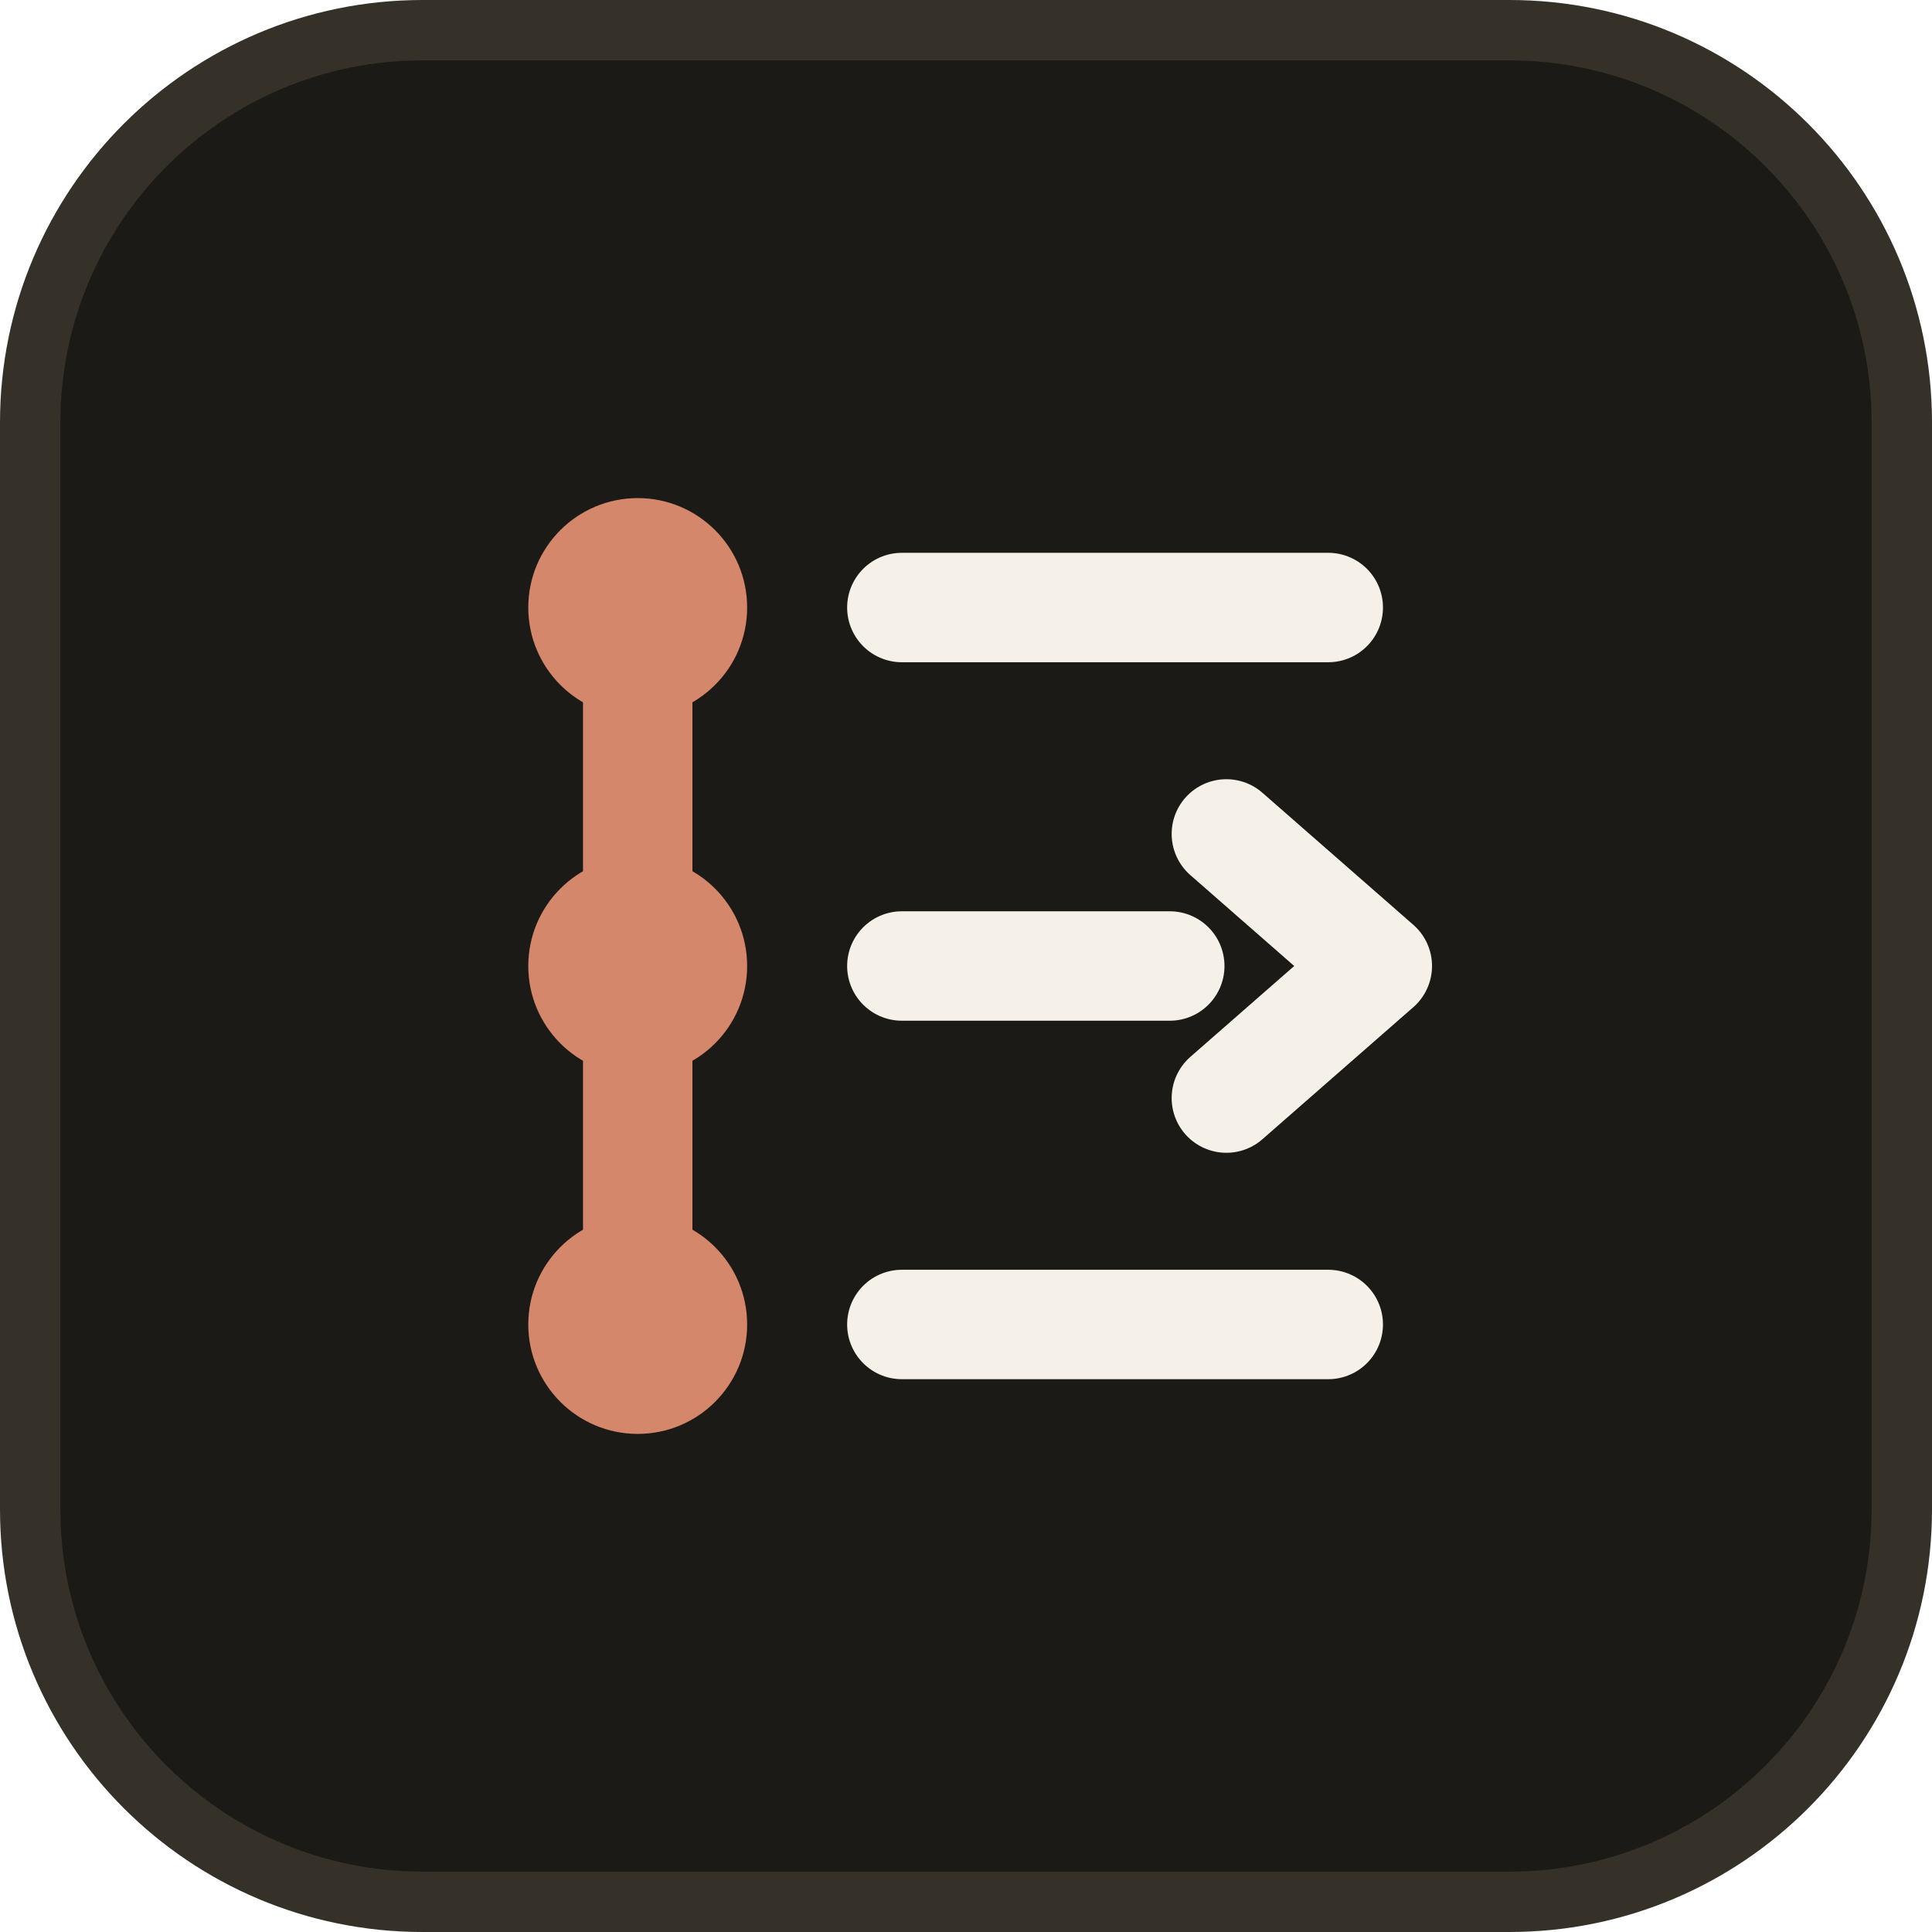
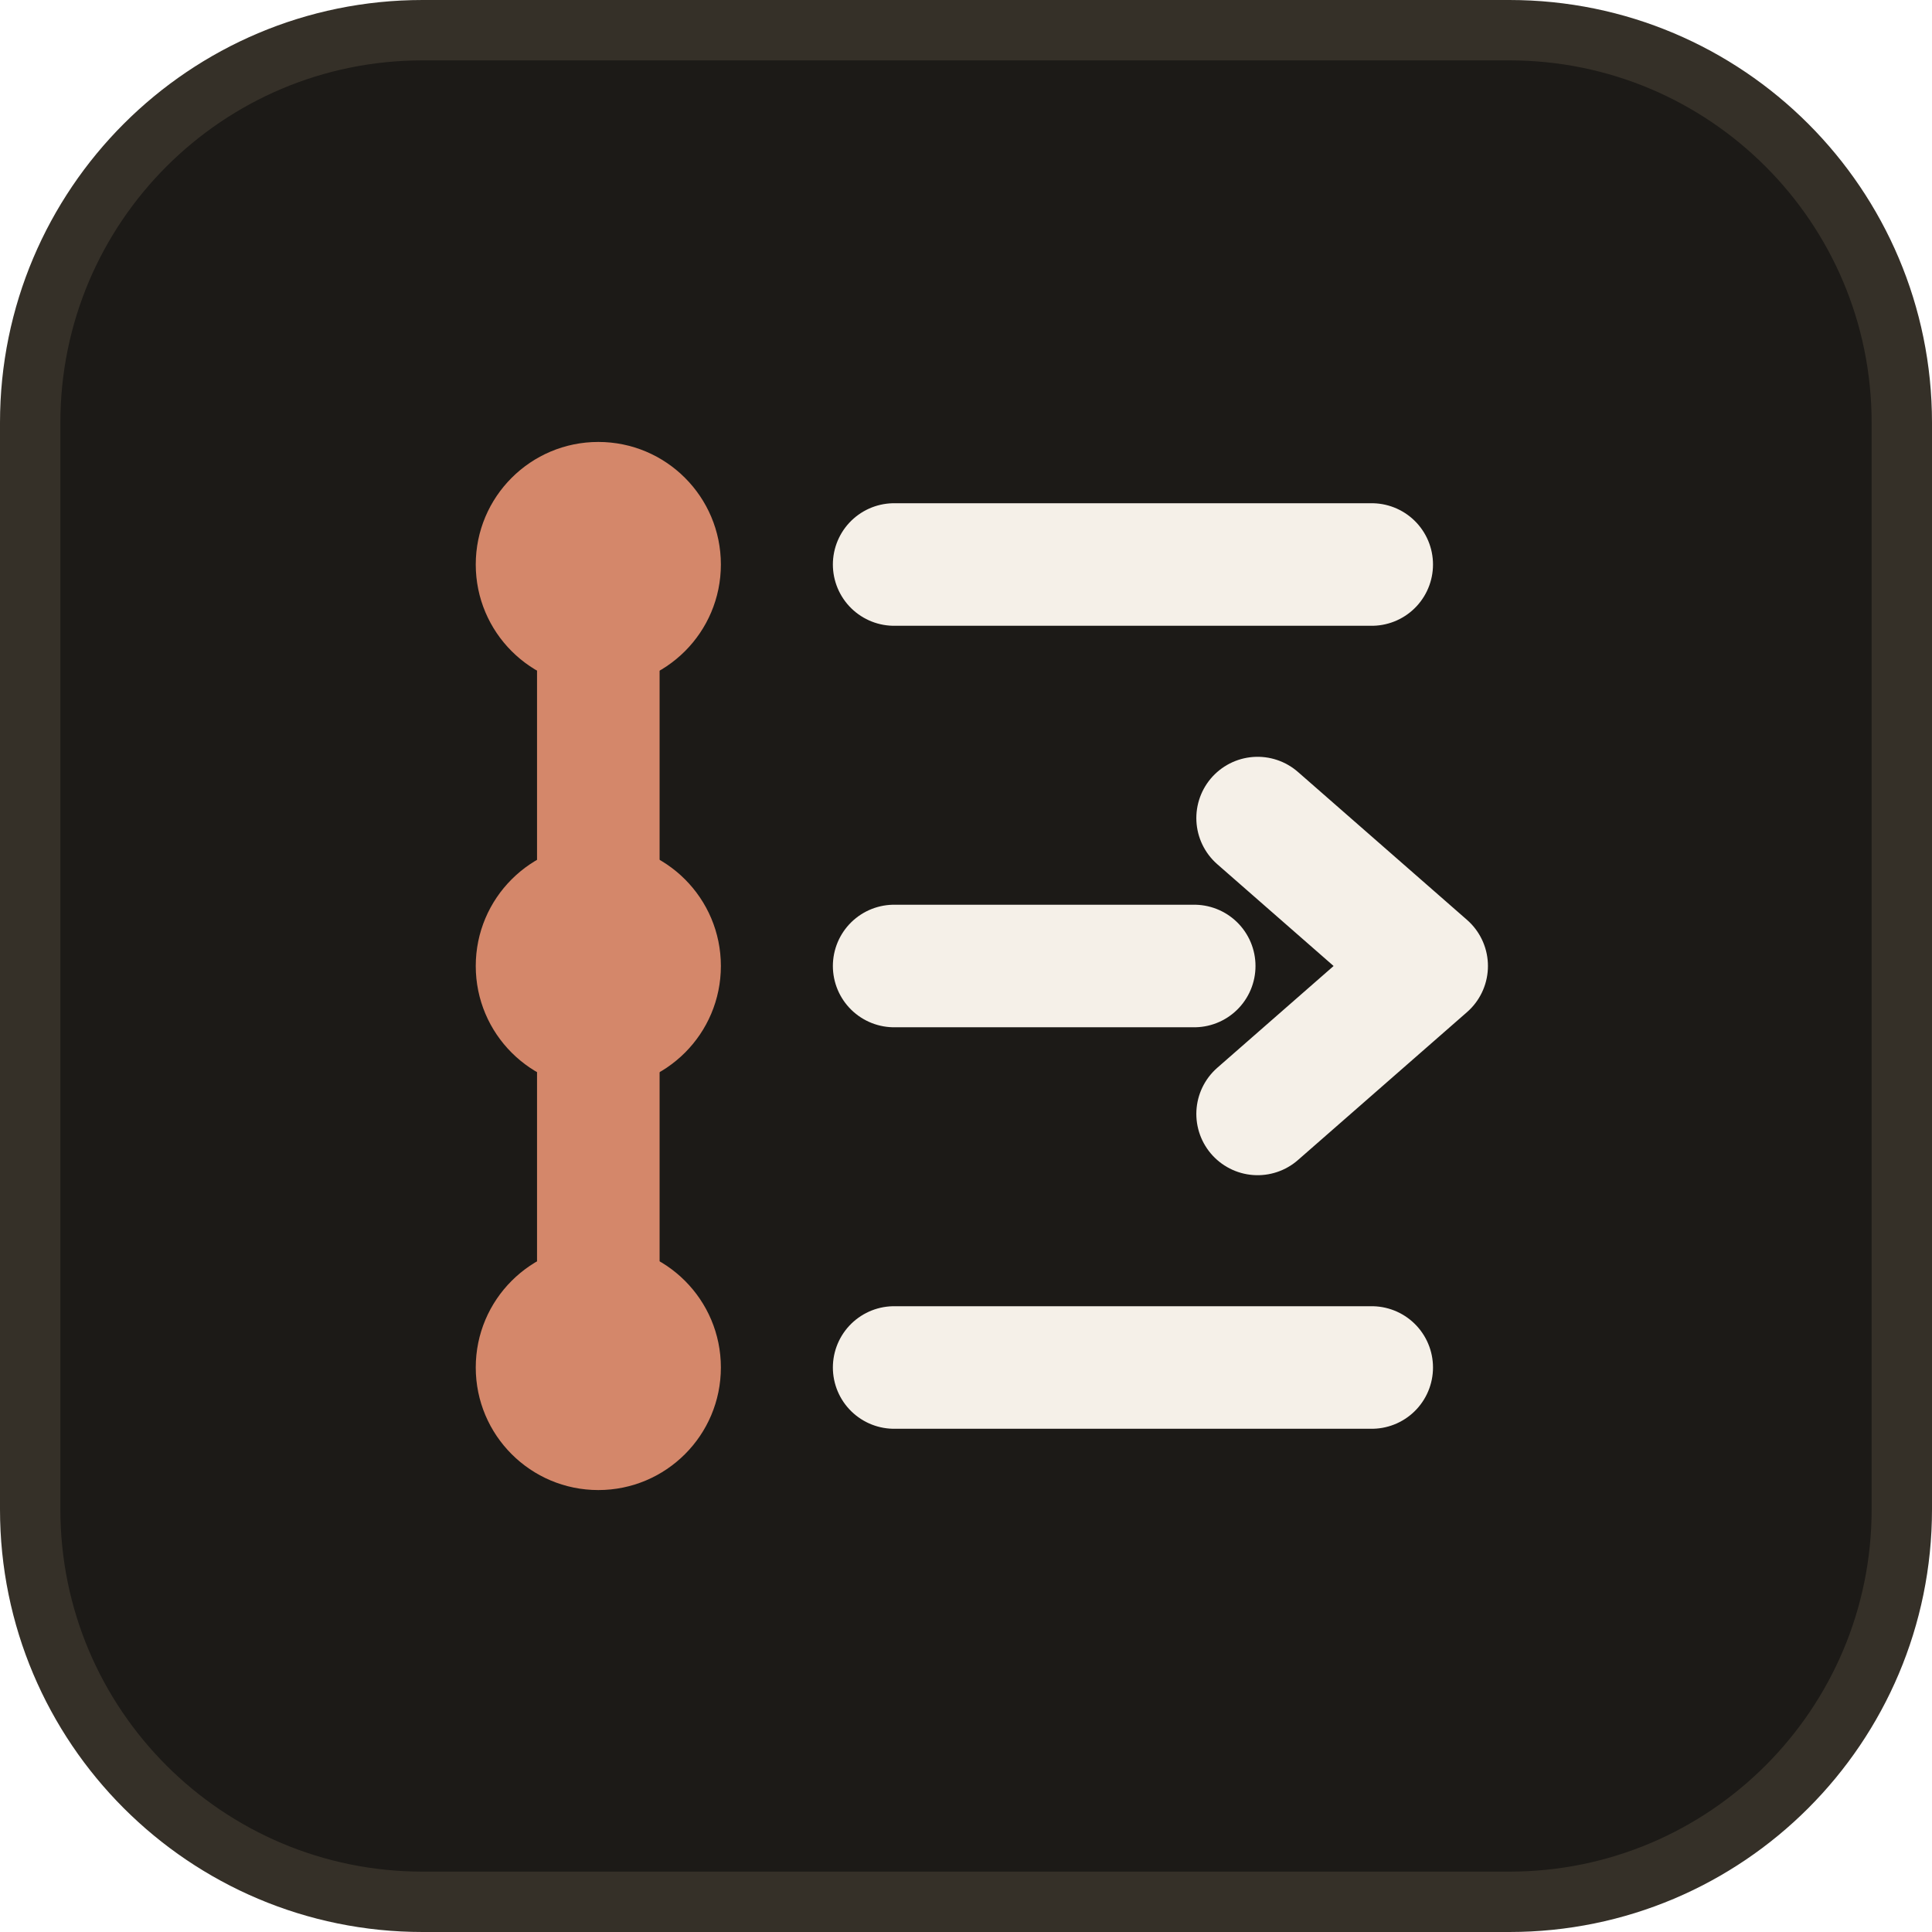
<svg xmlns="http://www.w3.org/2000/svg" width="1024" height="1024" viewBox="0 0 1024 1024">
  <rect x="16" y="16" width="992" height="992" rx="208" fill="#1C1A17" stroke="#353028" stroke-width="32" />
-   <g fill="none" stroke-linecap="round" stroke-linejoin="round">
+   <g fill="none" stroke-linecap="round" stroke-linejoin="round" transform="translate(512 512) scale(1.12) translate(-512 -512)">
    <path d="M338 322V702" stroke="#d4876a" stroke-width="58" />
    <circle cx="338" cy="322" r="58" fill="#d4876a" stroke="none" />
    <circle cx="338" cy="512" r="58" fill="#d4876a" stroke="none" />
    <circle cx="338" cy="702" r="58" fill="#d4876a" stroke="none" />
    <path d="M478 322H704" stroke="#f5f0e8" stroke-width="58" />
    <path d="M478 512H620M650 442L730 512L650 582" stroke="#f5f0e8" stroke-width="58" />
    <path d="M478 702H704" stroke="#f5f0e8" stroke-width="58" />
  </g>
</svg>
